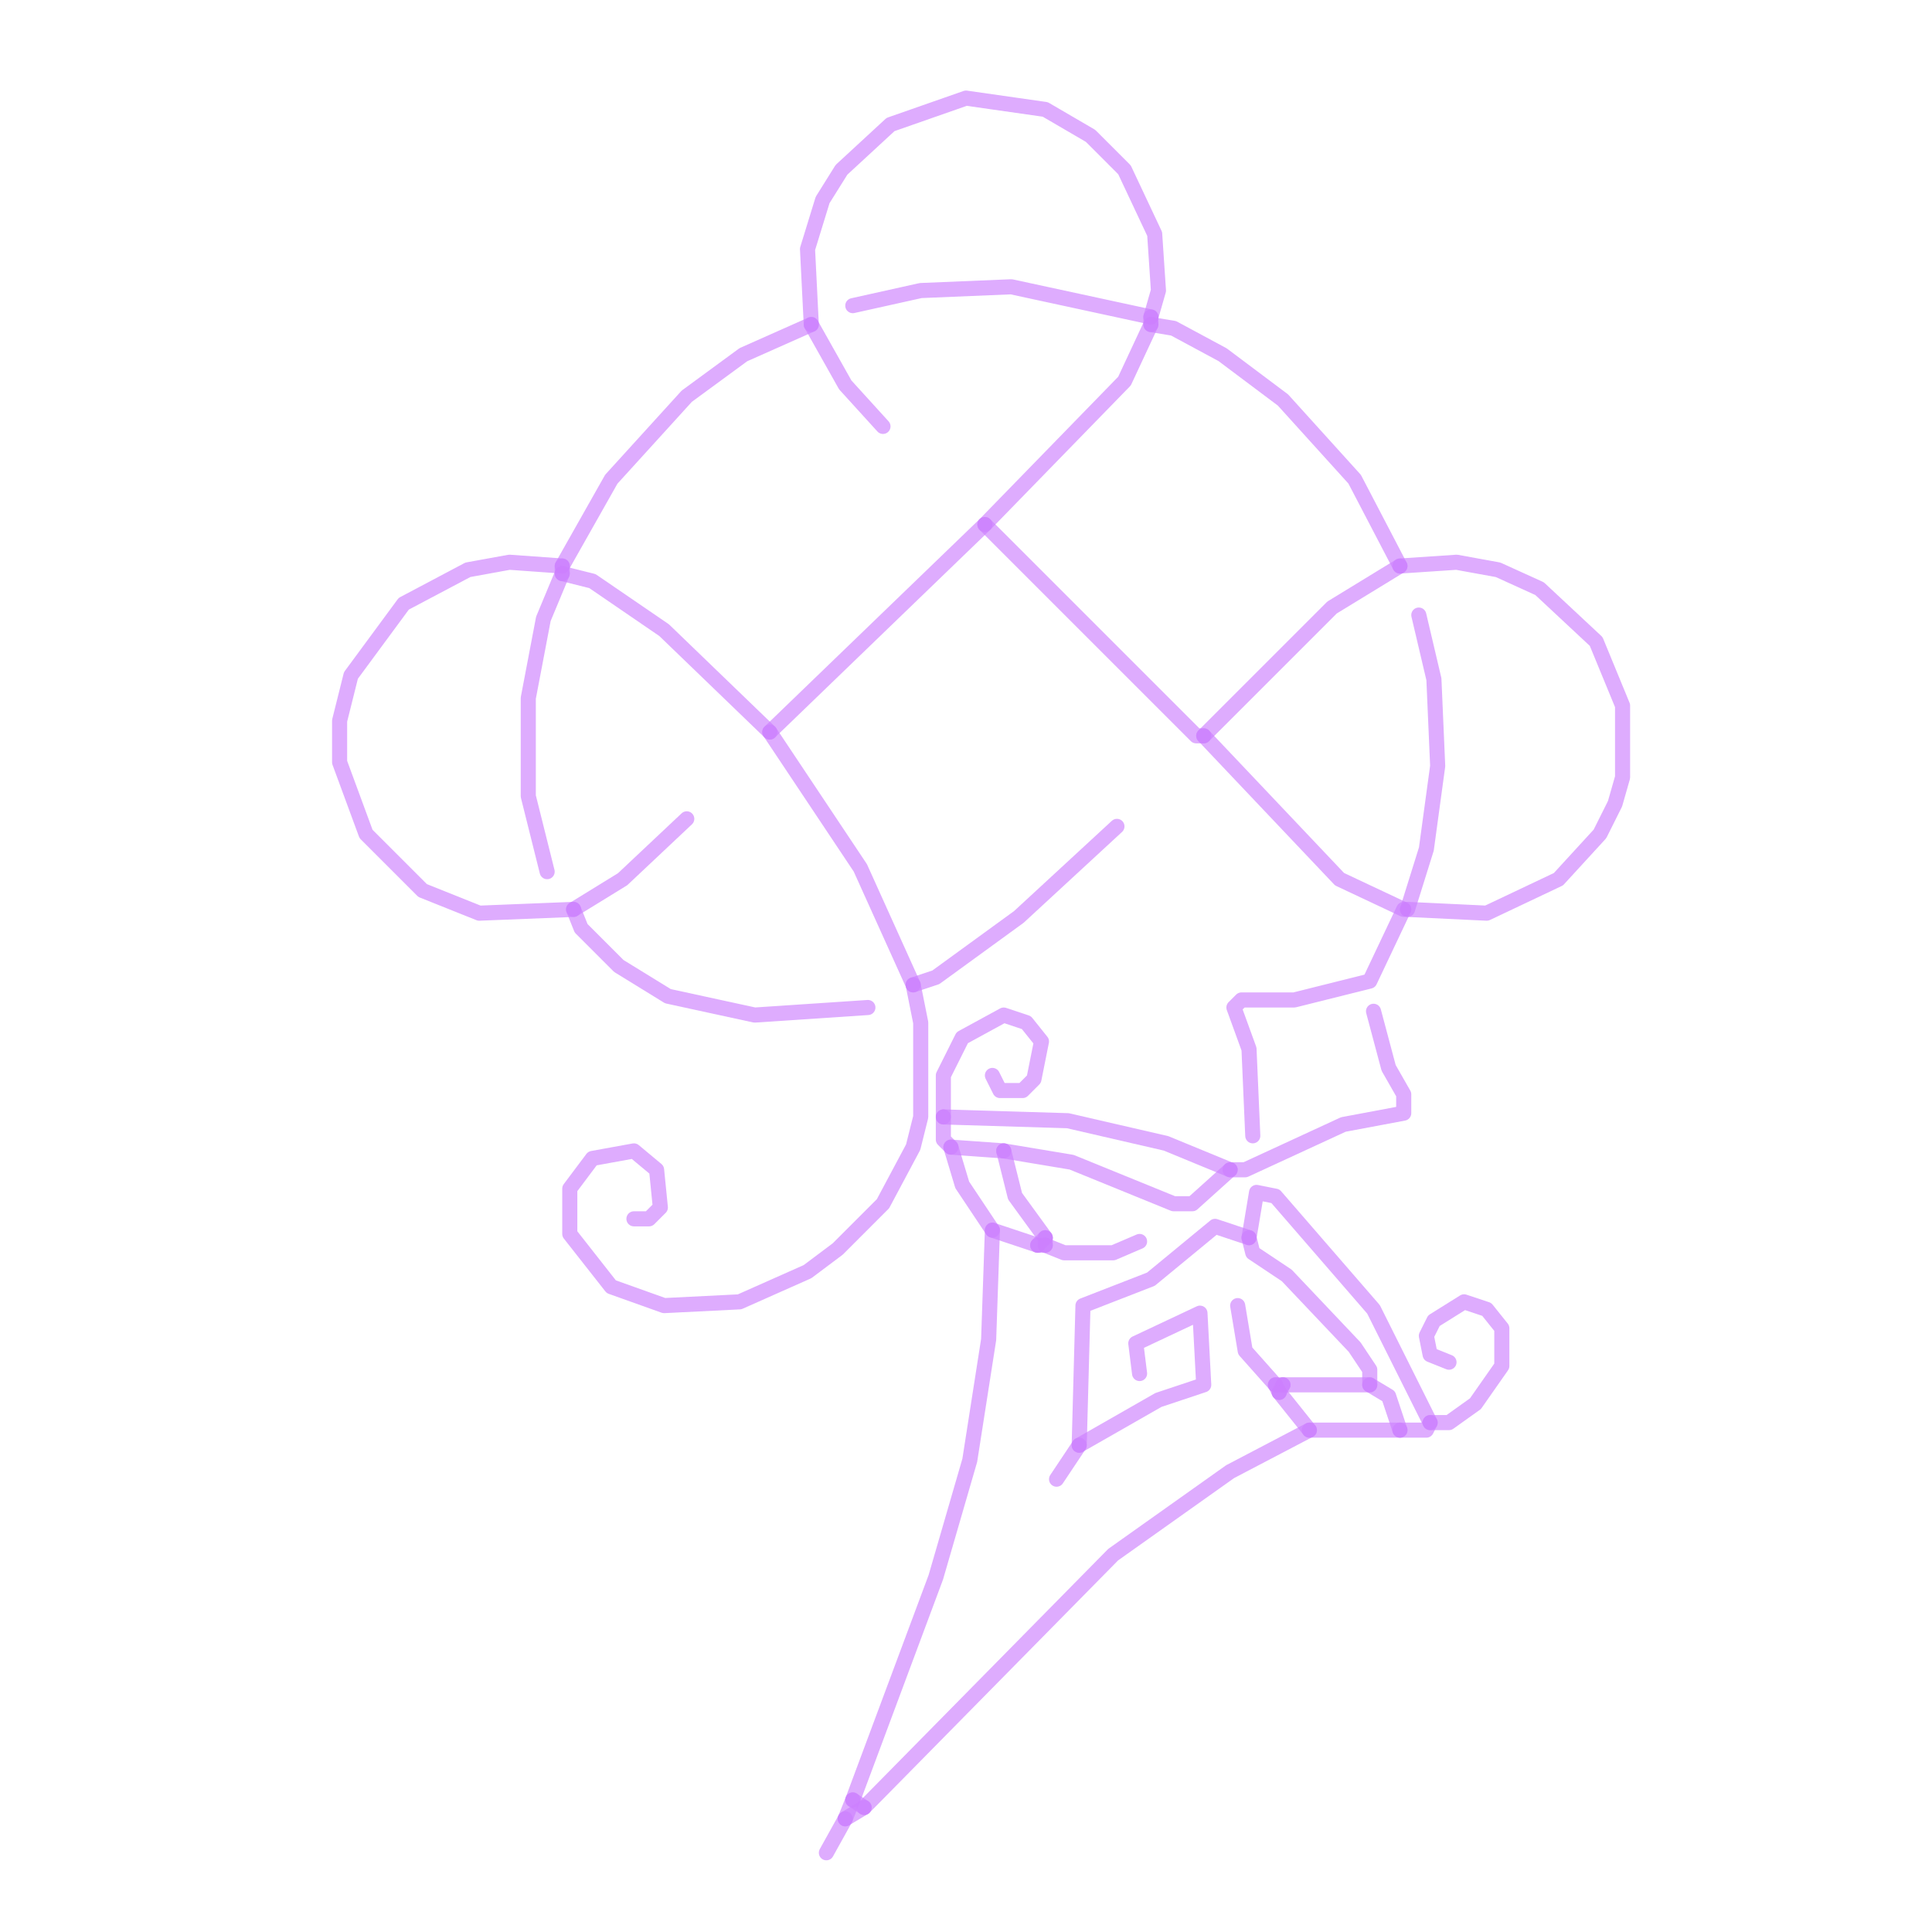
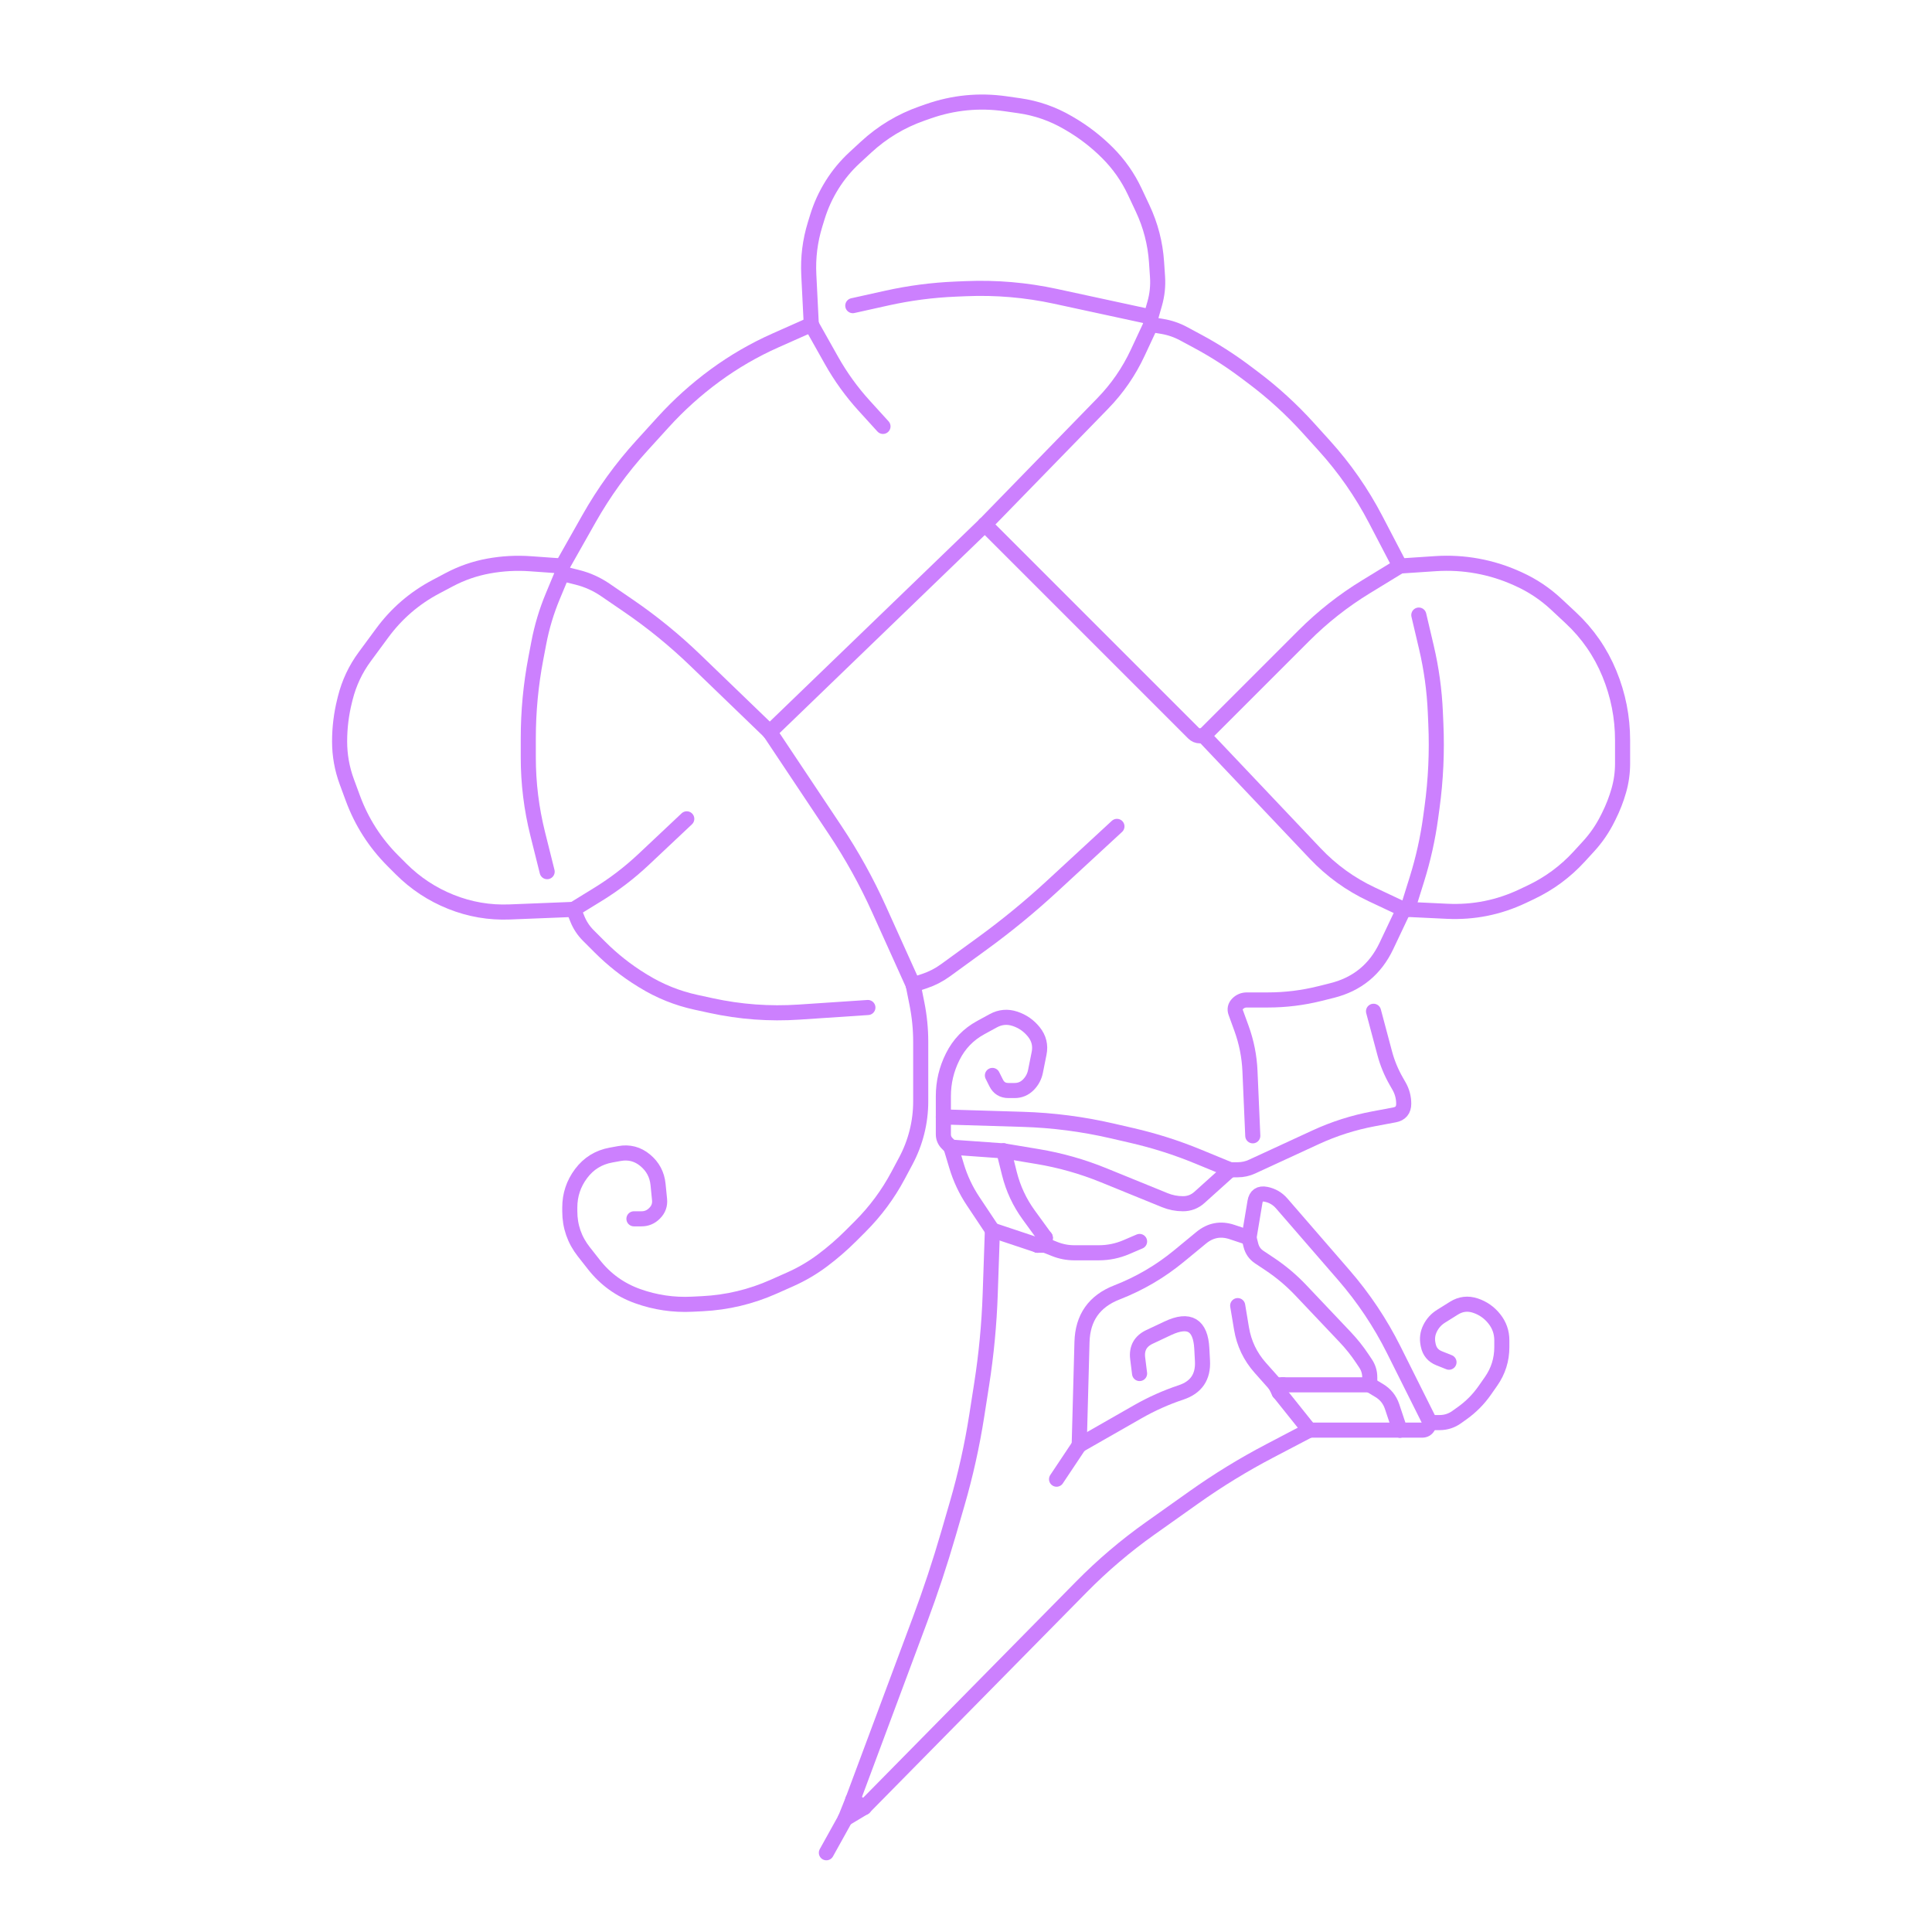
<svg xmlns="http://www.w3.org/2000/svg" viewBox="0 0 512 512" role="img" aria-label="Keqing emblem">
-   <g fill="none" stroke="#cc80fe" stroke-opacity="0.65" stroke-width="4" stroke-linecap="round" stroke-linejoin="round">
-     <path data-emblem-stroke="0" data-length="185.3" pathLength="1" d="M305 84 L307 77 L306 62 L298 45 L289 36 L277 29 L256 26 L236 33 L223 45 L218 53 L214 66 L215 86" />
-     <path data-emblem-stroke="1" data-length="86.1" pathLength="1" d="M226 81 L244 77 L268 76 L305 84" />
+   <g fill="none" stroke="#cc80fe" stroke-opacity="1" stroke-width="4" stroke-linecap="round" stroke-linejoin="round">
+     <path data-emblem-stroke="0" data-length="185.3" pathLength="1" d="M305 84 L306 80.5 Q307 77 306.758 73.368 L306.5 69.5 Q306 62 302.799 55.199 L300.71 50.758 Q298 45 293.5 40.5 L293.5 40.5 Q289 36 283.503 32.793 L283 32.5 Q277 29 270.124 28.018 L266.488 27.498 Q256 26 246 29.5 L244.349 30.078 Q236 33 229.5 39 L226.466 41.801 Q223 45 220.5 49 L220.5 49 Q218 53 216.613 57.508 L216 59.5 Q214 66 214.34 72.792 L215 86" />
+     <path data-emblem-stroke="1" data-length="86.1" pathLength="1" d="M226 81 L235 79 Q244 77 253.212 76.616 L256.01 76.5 Q268 76 279.729 78.536 L305 84" />
    <path data-emblem-stroke="2" data-length="2.0" pathLength="1" d="M305 84 L305 86" />
-     <path data-emblem-stroke="3" data-length="108.9" pathLength="1" d="M305 86 L311 87 L324 94 L340 106 L359 127 L371 150" />
-     <path data-emblem-stroke="4" data-length="104.8" pathLength="1" d="M215 86 L197 94 L182 105 L162 127 L149 150" />
-     <path data-emblem-stroke="5" data-length="71.8" pathLength="1" d="M305 86 L298 101 L261 139" />
-     <path data-emblem-stroke="6" data-length="36.0" pathLength="1" d="M215 86 L224 102 L234 113" />
-     <path data-emblem-stroke="7" data-length="81.2" pathLength="1" d="M261 139 L317 195 L319 195" />
+     <path data-emblem-stroke="3" data-length="108.9" pathLength="1" d="M305 86 L308 86.5 Q311 87 313.678 88.442 L317.5 90.5 Q324 94 329.906 98.429 L332 100 Q340 106 346.709 113.415 L350.949 118.102 Q359 127 364.551 137.639 L371 150" />
+     <path data-emblem-stroke="4" data-length="104.8" pathLength="1" d="M215 86 L205.499 90.223 Q197 94 189.5 99.5 L189.5 99.5 Q182 105 175.744 111.882 L170.072 118.121 Q162 127 156.095 137.447 L149 150" />
+     <path data-emblem-stroke="5" data-length="71.8" pathLength="1" d="M305 86 L301.5 93.5 Q298 101 292.226 106.93 L261 139" />
+     <path data-emblem-stroke="6" data-length="36.0" pathLength="1" d="M215 86 L220.356 95.522 Q224 102 229 107.5 L234 113" />
+     <path data-emblem-stroke="7" data-length="81.2" pathLength="1" d="M261 139 L316.293 194.293 Q317 195 318 195 L319 195" />
    <path data-emblem-stroke="8" data-length="79.8" pathLength="1" d="M261 139 L204 194" />
-     <path data-emblem-stroke="9" data-length="192.0" pathLength="1" d="M149 150 L135 149 L124 151 L107 160 L93 179 L90 191 L90 202 L97 221 L112 236 L127 242 L152 241" />
-     <path data-emblem-stroke="10" data-length="187.6" pathLength="1" d="M371 150 L386 149 L397 151 L408 156 L423 170 L430 187 L430 206 L428 213 L424 221 L413 233 L394 242 L373 241" />
-     <path data-emblem-stroke="11" data-length="84.7" pathLength="1" d="M371 150 L353 161 L319 195" />
+     <path data-emblem-stroke="9" data-length="192.0" pathLength="1" d="M149 150 L140.576 149.398 Q135 149 129.5 150 L129.5 150 Q124 151 119.059 153.616 L115.5 155.5 Q107 160 101.295 167.743 L96.669 174.021 Q93 179 91.5 185 L91.334 185.664 Q90 191 90 196.5 L90 196.5 Q90 202 91.901 207.161 L93.5 211.5 Q97 221 104.159 228.159 L106.288 230.288 Q112 236 119.5 239 L119.5 239 Q127 242 135.071 241.677 L152 241" />
+     <path data-emblem-stroke="10" data-length="187.6" pathLength="1" d="M371 150 L380.422 149.372 Q386 149 391.5 150 L391.5 150 Q397 151 402.089 153.313 L402.5 153.5 Q408 156 412.417 160.122 L416.28 163.728 Q423 170 426.5 178.5 L426.5 178.5 Q430 187 430 196.192 L430 202.36 Q430 206 429 209.5 L429 209.5 Q428 213 426.372 216.256 L426 217 Q424 221 420.978 224.297 L418.5 227 Q413 233 405.644 236.484 L403.5 237.5 Q394 242 383.5 241.5 L373 241" />
+     <path data-emblem-stroke="11" data-length="84.7" pathLength="1" d="M371 150 L362 155.5 Q353 161 345.542 168.458 L319 195" />
    <path data-emblem-stroke="12" data-length="2.0" pathLength="1" d="M149 150 L149 152" />
-     <path data-emblem-stroke="13" data-length="89.5" pathLength="1" d="M149 152 L144 164 L140 185 L140 211 L145 231" />
-     <path data-emblem-stroke="14" data-length="78.3" pathLength="1" d="M149 152 L157 154 L176 167 L204 194" />
-     <path data-emblem-stroke="15" data-length="85.7" pathLength="1" d="M376 163 L380 180 L381 203 L378 225 L373 241" />
-     <path data-emblem-stroke="16" data-length="87.4" pathLength="1" d="M204 194 L228 230 L242 261" />
-     <path data-emblem-stroke="17" data-length="77.3" pathLength="1" d="M319 195 L355 233 L372 241" />
-     <path data-emblem-stroke="18" data-length="44.0" pathLength="1" d="M182 217 L165 233 L152 241" />
-     <path data-emblem-stroke="19" data-length="79.6" pathLength="1" d="M296 219 L270 243 L248 259 L242 261" />
-     <path data-emblem-stroke="20" data-length="104.1" pathLength="1" d="M372 241 L363 260 L343 265 L329 265 L327 267 L331 278 L332 301" />
-     <path data-emblem-stroke="21" data-length="97.5" pathLength="1" d="M152 241 L154 246 L164 256 L177 264 L200 269 L230 267" />
-     <path data-emblem-stroke="22" data-length="238.6" pathLength="1" d="M242 261 L244 271 L244 296 L242 304 L234 319 L222 331 L214 337 L196 345 L176 346 L162 341 L151 327 L151 315 L157 307 L168 305 L174 310 L175 320 L172 323 L168 323" />
-     <path data-emblem-stroke="23" data-length="89.0" pathLength="1" d="M364 268 L368 283 L372 290 L372 295 L356 298 L330 310 L326 310" />
-     <path data-emblem-stroke="24" data-length="85.0" pathLength="1" d="M263 285 L265 289 L271 289 L274 286 L276 276 L272 271 L266 269 L255 275 L250 285 L250 296" />
-     <path data-emblem-stroke="25" data-length="82.4" pathLength="1" d="M250 296 L283 297 L309 303 L326 310" />
-     <path data-emblem-stroke="26" data-length="8.8" pathLength="1" d="M250 296 L250 302 L252 304" />
-     <path data-emblem-stroke="27" data-length="29.5" pathLength="1" d="M252 304 L255 314 L263 326" />
+     <path data-emblem-stroke="13" data-length="89.5" pathLength="1" d="M149 152 L146.5 158 Q144 164 142.784 170.385 L142 174.5 Q140 185 140 195.689 L140 200.692 Q140 211 142.5 221 L145 231" />
+     <path data-emblem-stroke="14" data-length="78.3" pathLength="1" d="M149 152 L153 153 Q157 154 160.403 156.328 L166.5 160.5 Q176 167 184.286 174.99 L204 194" />
+     <path data-emblem-stroke="15" data-length="85.7" pathLength="1" d="M376 163 L378 171.5 Q380 180 380.379 188.724 L380.518 191.909 Q381 203 379.5 214 L379.132 216.695 Q378 225 375.5 233 L373 241" />
+     <path data-emblem-stroke="16" data-length="87.4" pathLength="1" d="M204 194 L221.344 220.015 Q228 230 232.939 240.936 L242 261" />
+     <path data-emblem-stroke="17" data-length="77.3" pathLength="1" d="M319 195 L348.539 226.18 Q355 233 363.5 237 L372 241" />
+     <path data-emblem-stroke="18" data-length="44.0" pathLength="1" d="M182 217 L170.558 227.769 Q165 233 158.5 237 L152 241" />
+     <path data-emblem-stroke="19" data-length="79.6" pathLength="1" d="M296 219 L278.818 234.861 Q270 243 260.295 250.058 L250.557 257.14 Q248 259 245 260 L242 261" />
+     <path data-emblem-stroke="20" data-length="104.1" pathLength="1" d="M372 241 L367.413 250.684 Q363 260 353 262.5 L349.791 263.302 Q343 265 336 265 L330.414 265 Q329 265 328 266 L328 266 Q327 267 327.483 268.329 L329 272.5 Q331 278 331.254 283.847 L332 301" />
+     <path data-emblem-stroke="21" data-length="97.5" pathLength="1" d="M152 241 L153 243.5 Q154 246 155.904 247.904 L159 251 Q164 256 170.022 259.706 L170.5 260 Q177 264 184.458 265.621 L188.5 266.5 Q200 269 211.743 268.217 L230 267" />
+     <path data-emblem-stroke="22" data-length="238.6" pathLength="1" d="M242 261 L243 266 Q244 271 244 276.099 L244 291.877 Q244 296 243 300 L243 300 Q242 304 240.06 307.638 L237.993 311.513 Q234 319 228 325 L225.536 327.464 Q222 331 218 334 L218 334 Q214 337 209.431 339.031 L205 341 Q196 345 186.163 345.492 L183.424 345.629 Q176 346 169 343.5 L169 343.5 Q162 341 157.408 335.155 L154.707 331.718 Q151 327 151 321 L151 320 Q151 315 154 311 L154 311 Q157 307 161.919 306.106 L164.158 305.699 Q168 305 171 307.5 L171 307.5 Q174 310 174.389 313.886 L174.789 317.889 Q175 320 173.5 321.5 L173.414 321.586 Q172 323 170 323 L168 323" />
+     <path data-emblem-stroke="23" data-length="89.0" pathLength="1" d="M364 268 L366.961 279.105 Q368 283 370 286.5 L370.76 287.829 Q372 290 372 292.5 L372 292.5 Q372 295 369.543 295.461 L364 296.5 Q356 298 348.61 301.411 L331.816 309.162 Q330 310 328 310 L326 310" />
+     <path data-emblem-stroke="24" data-length="85.0" pathLength="1" d="M263 285 L264 287 Q265 289 267.236 289 L268.879 289 Q271 289 272.5 287.5 L272.5 287.5 Q274 286 274.416 283.92 L275.372 279.139 Q276 276 274 273.5 L273.975 273.469 Q272 271 269 270 L269 270 Q266 269 263.224 270.514 L259.908 272.323 Q255 275 252.5 280 L252.46 280.081 Q250 285 250 290.5 L250 296" />
+     <path data-emblem-stroke="25" data-length="82.4" pathLength="1" d="M250 296 L271.006 296.637 Q283 297 294.693 299.698 L300.043 300.933 Q309 303 317.5 306.5 L326 310" />
+     <path data-emblem-stroke="26" data-length="8.8" pathLength="1" d="M250 296 L250 300.586 Q250 302 251 303 L252 304" />
+     <path data-emblem-stroke="27" data-length="29.5" pathLength="1" d="M252 304 L253.5 309 Q255 314 257.896 318.343 L263 326" />
    <path data-emblem-stroke="28" data-length="14.4" pathLength="1" d="M252 304 L266 305" />
-     <path data-emblem-stroke="29" data-length="72.5" pathLength="1" d="M266 305 L284 308 L311 319 L316 319 L326 310" />
-     <path data-emblem-stroke="30" data-length="32.2" pathLength="1" d="M266 305 L269 317 L277 328" />
-     <path data-emblem-stroke="31" data-length="111.6" pathLength="1" d="M331 328 L333 316 L338 317 L364 347 L379 377" />
-     <path data-emblem-stroke="32" data-length="99.2" pathLength="1" d="M331 328 L322 325 L305 339 L287 346 L286 383" />
-     <path data-emblem-stroke="33" data-length="177.7" pathLength="1" d="M263 326 L262 355 L257 387 L248 418 L226 477" />
+     <path data-emblem-stroke="29" data-length="72.5" pathLength="1" d="M266 305 L275 306.5 Q284 308 292.45 311.443 L308.685 318.057 Q311 319 313.5 319 L313.5 319 Q316 319 317.858 317.328 L326 310" />
+     <path data-emblem-stroke="30" data-length="32.2" pathLength="1" d="M266 305 L267.5 311 Q269 317 272.638 322.002 L277 328" />
+     <path data-emblem-stroke="31" data-length="111.6" pathLength="1" d="M331 328 L332.581 318.515 Q333 316 335.5 316.5 L335.5 316.5 Q338 317 339.67 318.927 L356.141 337.932 Q364 347 369.367 357.733 L379 377" />
+     <path data-emblem-stroke="32" data-length="99.2" pathLength="1" d="M331 328 L326.5 326.5 Q322 325 318.338 328.015 L312.454 332.861 Q305 339 296 342.5 L296 342.5 Q287 346 286.739 355.653 L286 383" />
+     <path data-emblem-stroke="33" data-length="177.7" pathLength="1" d="M263 326 L262.414 343.007 Q262 355 260.147 366.856 L258.853 375.144 Q257 387 253.654 398.524 L251.346 406.476 Q248 418 243.807 429.244 L226 477" />
    <path data-emblem-stroke="34" data-length="14.8" pathLength="1" d="M263 326 L275 330" />
-     <path data-emblem-stroke="35" data-length="65.7" pathLength="1" d="M331 328 L332 332 L341 338 L359 357 L363 363 L363 367" />
+     <path data-emblem-stroke="35" data-length="65.7" pathLength="1" d="M331 328 L331.5 330 Q332 332 333.715 333.144 L336.5 335 Q341 338 344.72 341.926 L356.52 354.383 Q359 357 361 360 L361.891 361.336 Q363 363 363 365 L363 367" />
    <path data-emblem-stroke="36" data-length="3.4" pathLength="1" d="M277 328 L275 330" />
    <path data-emblem-stroke="37" data-length="2.0" pathLength="1" d="M277 328 L277 330" />
-     <path data-emblem-stroke="38" data-length="27.7" pathLength="1" d="M302 329 L295 332 L282 332 L277 330" />
+     <path data-emblem-stroke="38" data-length="27.7" pathLength="1" d="M302 329 L298.5 330.5 Q295 332 291.192 332 L284.693 332 Q282 332 279.5 331 L277 330" />
    <path data-emblem-stroke="39" data-length="2.0" pathLength="1" d="M275 330 L277 330" />
-     <path data-emblem-stroke="40" data-length="83.0" pathLength="1" d="M384 361 L379 359 L378 354 L380 350 L388 345 L394 347 L398 352 L398 362 L391 372 L384 377 L379 377" />
-     <path data-emblem-stroke="41" data-length="27.5" pathLength="1" d="M328 346 L330 358 L338 367" />
-     <path data-emblem-stroke="42" data-length="94.8" pathLength="1" d="M302 364 L301 356 L318 348 L319 367 L307 371 L286 383" />
+     <path data-emblem-stroke="40" data-length="83.0" pathLength="1" d="M384 361 L381.367 359.947 Q379 359 378.5 356.5 L378.439 356.193 Q378 354 379 352 L379 352 Q380 350 381.896 348.815 L385.318 346.676 Q388 345 391 346 L391 346 Q394 347 395.975 349.469 L396 349.5 Q398 352 398 355.202 L398 357 Q398 362 395.133 366.096 L393.467 368.476 Q391 372 387.5 374.5 L386.034 375.547 Q384 377 381.5 377 L379 377" />
+     <path data-emblem-stroke="41" data-length="27.5" pathLength="1" d="M328 346 L329.01 352.061 Q330 358 334 362.5 L338 367" />
+     <path data-emblem-stroke="42" data-length="94.8" pathLength="1" d="M302 364 L301.5 360 Q301 356 304.647 354.284 L309.5 352 Q318 348 318.494 357.381 L318.668 360.684 Q319 367 313 369 L313 369 Q307 371 301.509 374.138 L286 383" />
    <path data-emblem-stroke="43" data-length="23.8" pathLength="1" d="M340 367 L363 367" />
-     <path data-emblem-stroke="44" data-length="18.2" pathLength="1" d="M363 367 L368 370 L371 379" />
+     <path data-emblem-stroke="44" data-length="18.2" pathLength="1" d="M363 367 L365.5 368.5 Q368 370 368.922 372.766 L371 379" />
    <path data-emblem-stroke="45" data-length="3.0" pathLength="1" d="M338 367 L339 369" />
    <path data-emblem-stroke="46" data-length="2.4" pathLength="1" d="M340 367 L339 369" />
    <path data-emblem-stroke="47" data-length="2.0" pathLength="1" d="M338 367 L340 367" />
    <path data-emblem-stroke="48" data-length="15.1" pathLength="1" d="M339 369 L347 379" />
-     <path data-emblem-stroke="49" data-length="9.4" pathLength="1" d="M379 377 L378 379 L371 379" />
-     <path data-emblem-stroke="50" data-length="171.7" pathLength="1" d="M347 379 L326 390 L295 412 L229 479" />
+     <path data-emblem-stroke="49" data-length="9.4" pathLength="1" d="M379 377 L378.5 378 Q378 379 376.882 379 L371 379" />
+     <path data-emblem-stroke="50" data-length="171.7" pathLength="1" d="M347 379 L336.5 384.5 Q326 390 316.334 396.86 L304.786 405.055 Q295 412 286.579 420.549 L229 479" />
    <path data-emblem-stroke="51" data-length="25.4" pathLength="1" d="M347 379 L371 379" />
    <path data-emblem-stroke="52" data-length="11.5" pathLength="1" d="M286 383 L280 392" />
    <path data-emblem-stroke="53" data-length="6.4" pathLength="1" d="M226 477 L224 482" />
    <path data-emblem-stroke="54" data-length="3.8" pathLength="1" d="M226 477 L229 479" />
    <path data-emblem-stroke="55" data-length="7.4" pathLength="1" d="M229 479 L224 482" />
    <path data-emblem-stroke="56" data-length="11.7" pathLength="1" d="M224 482 L219 491" />
  </g>
</svg>
